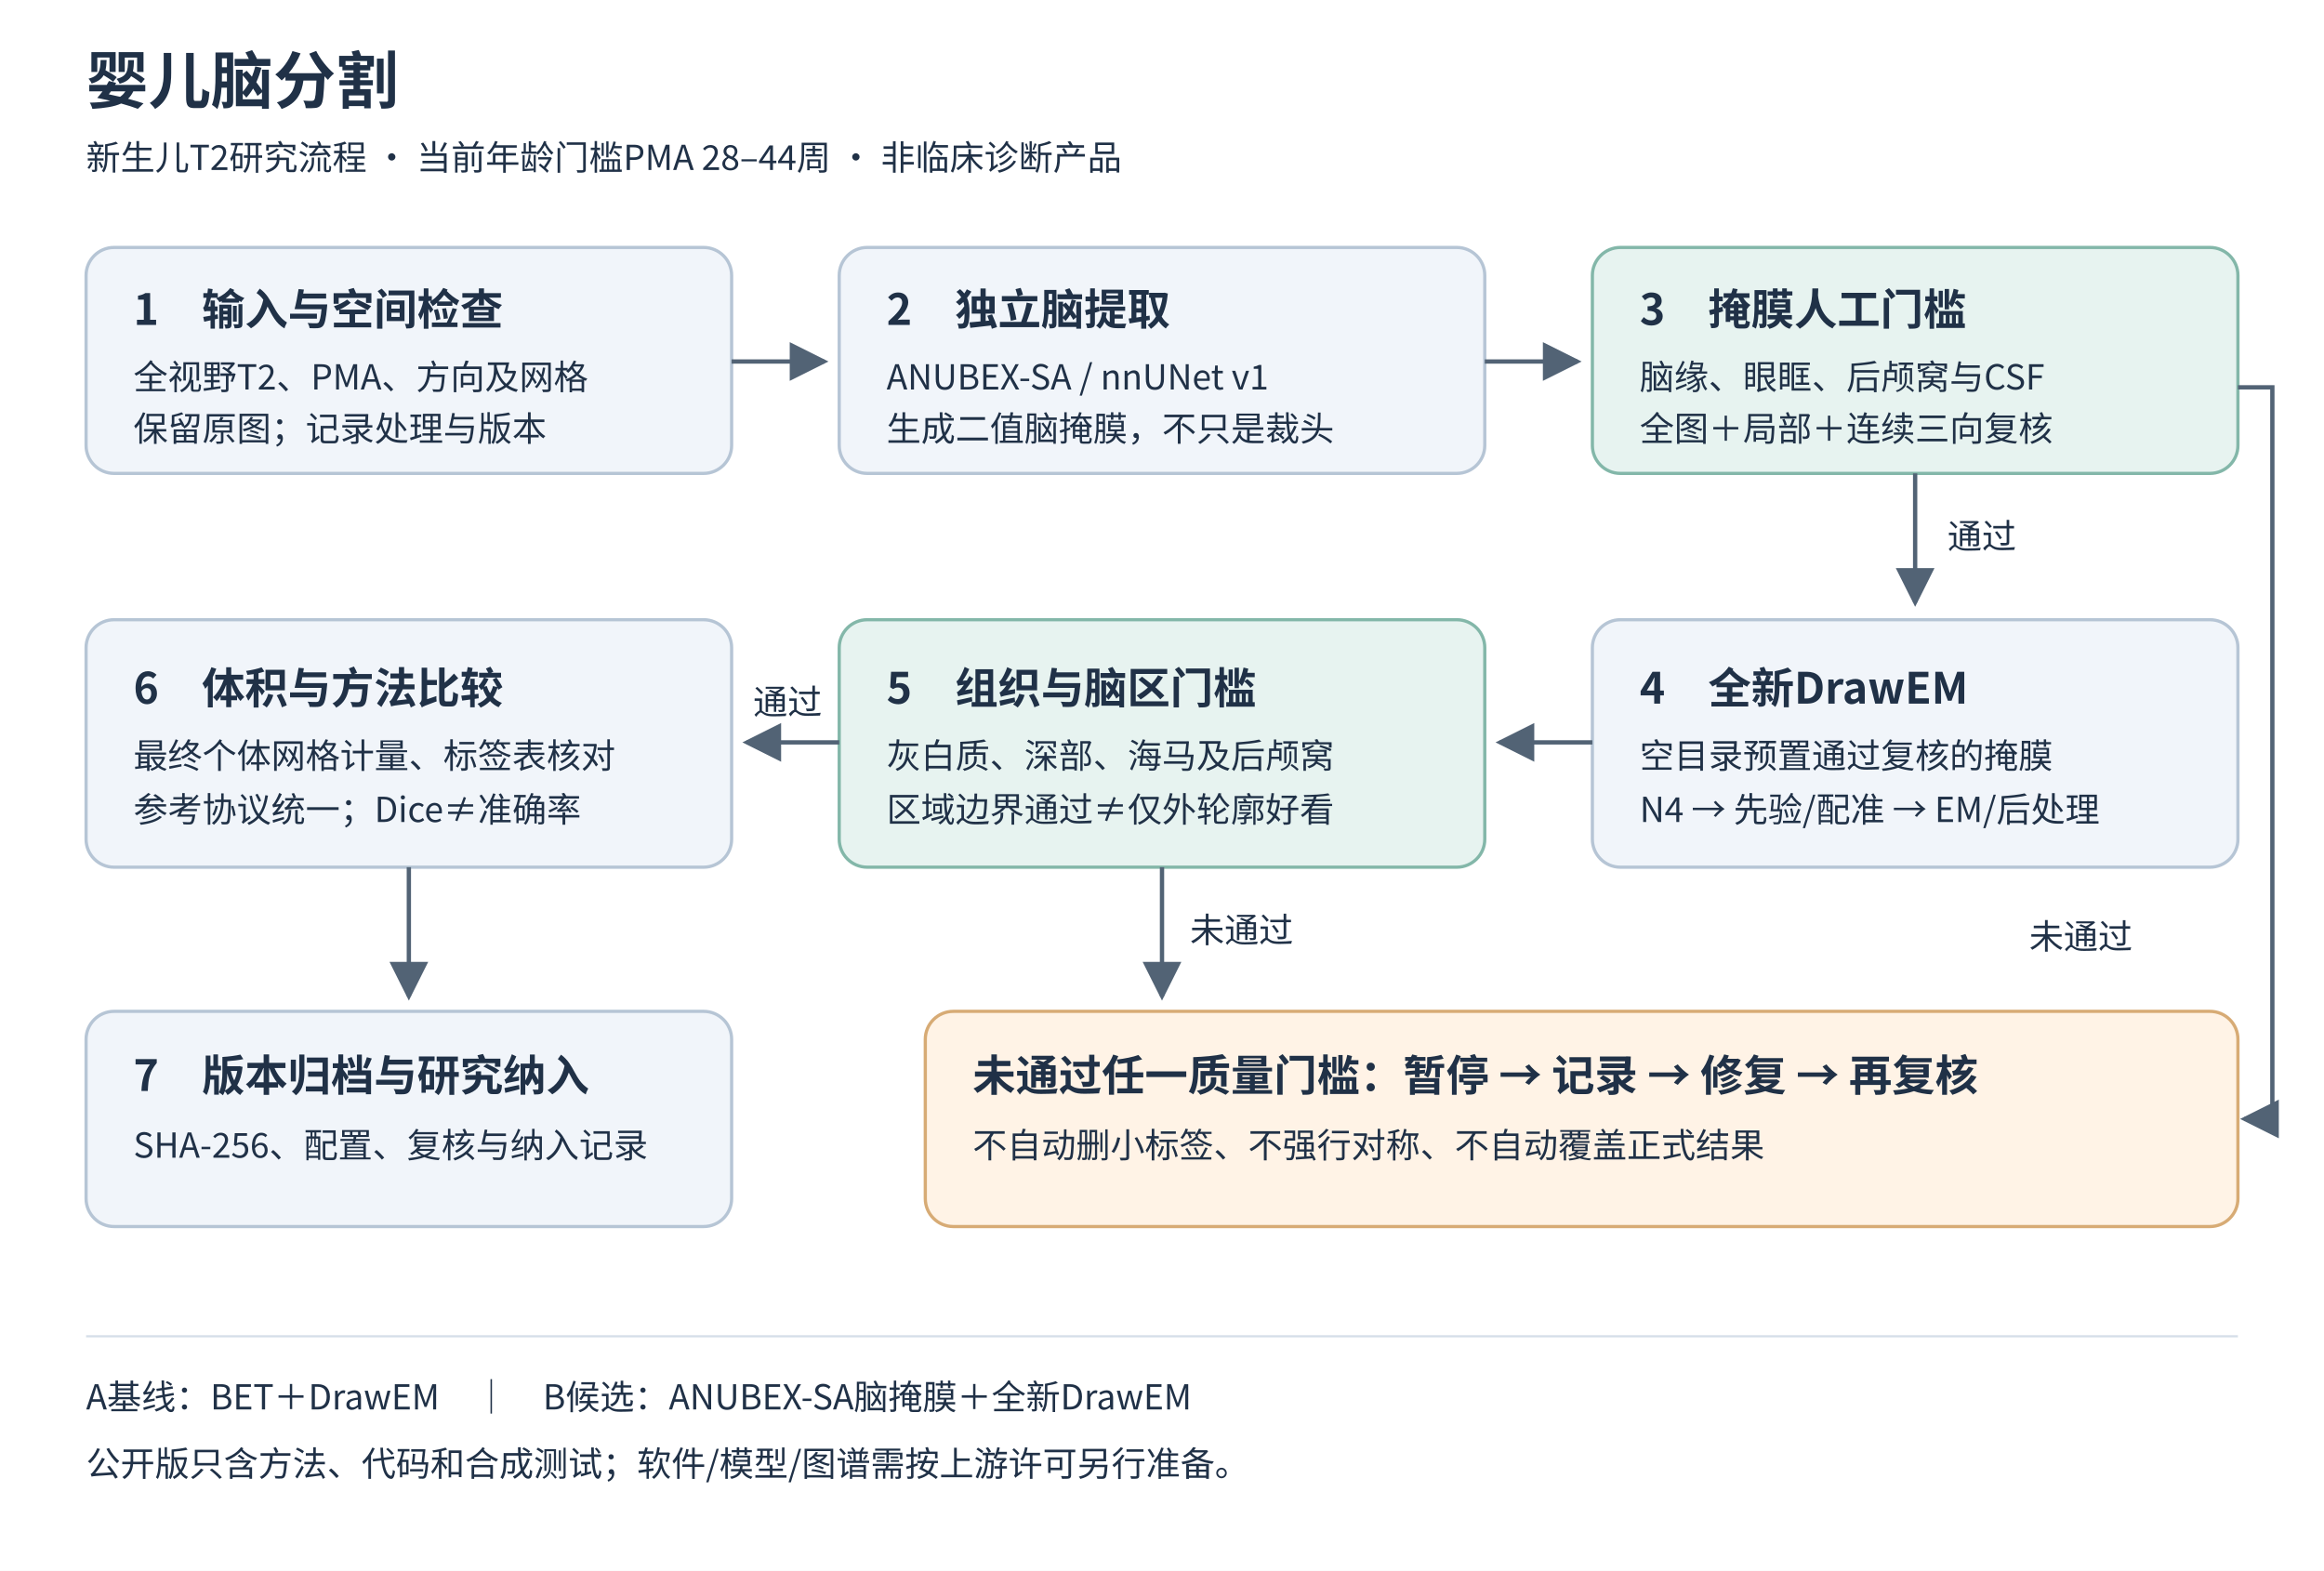
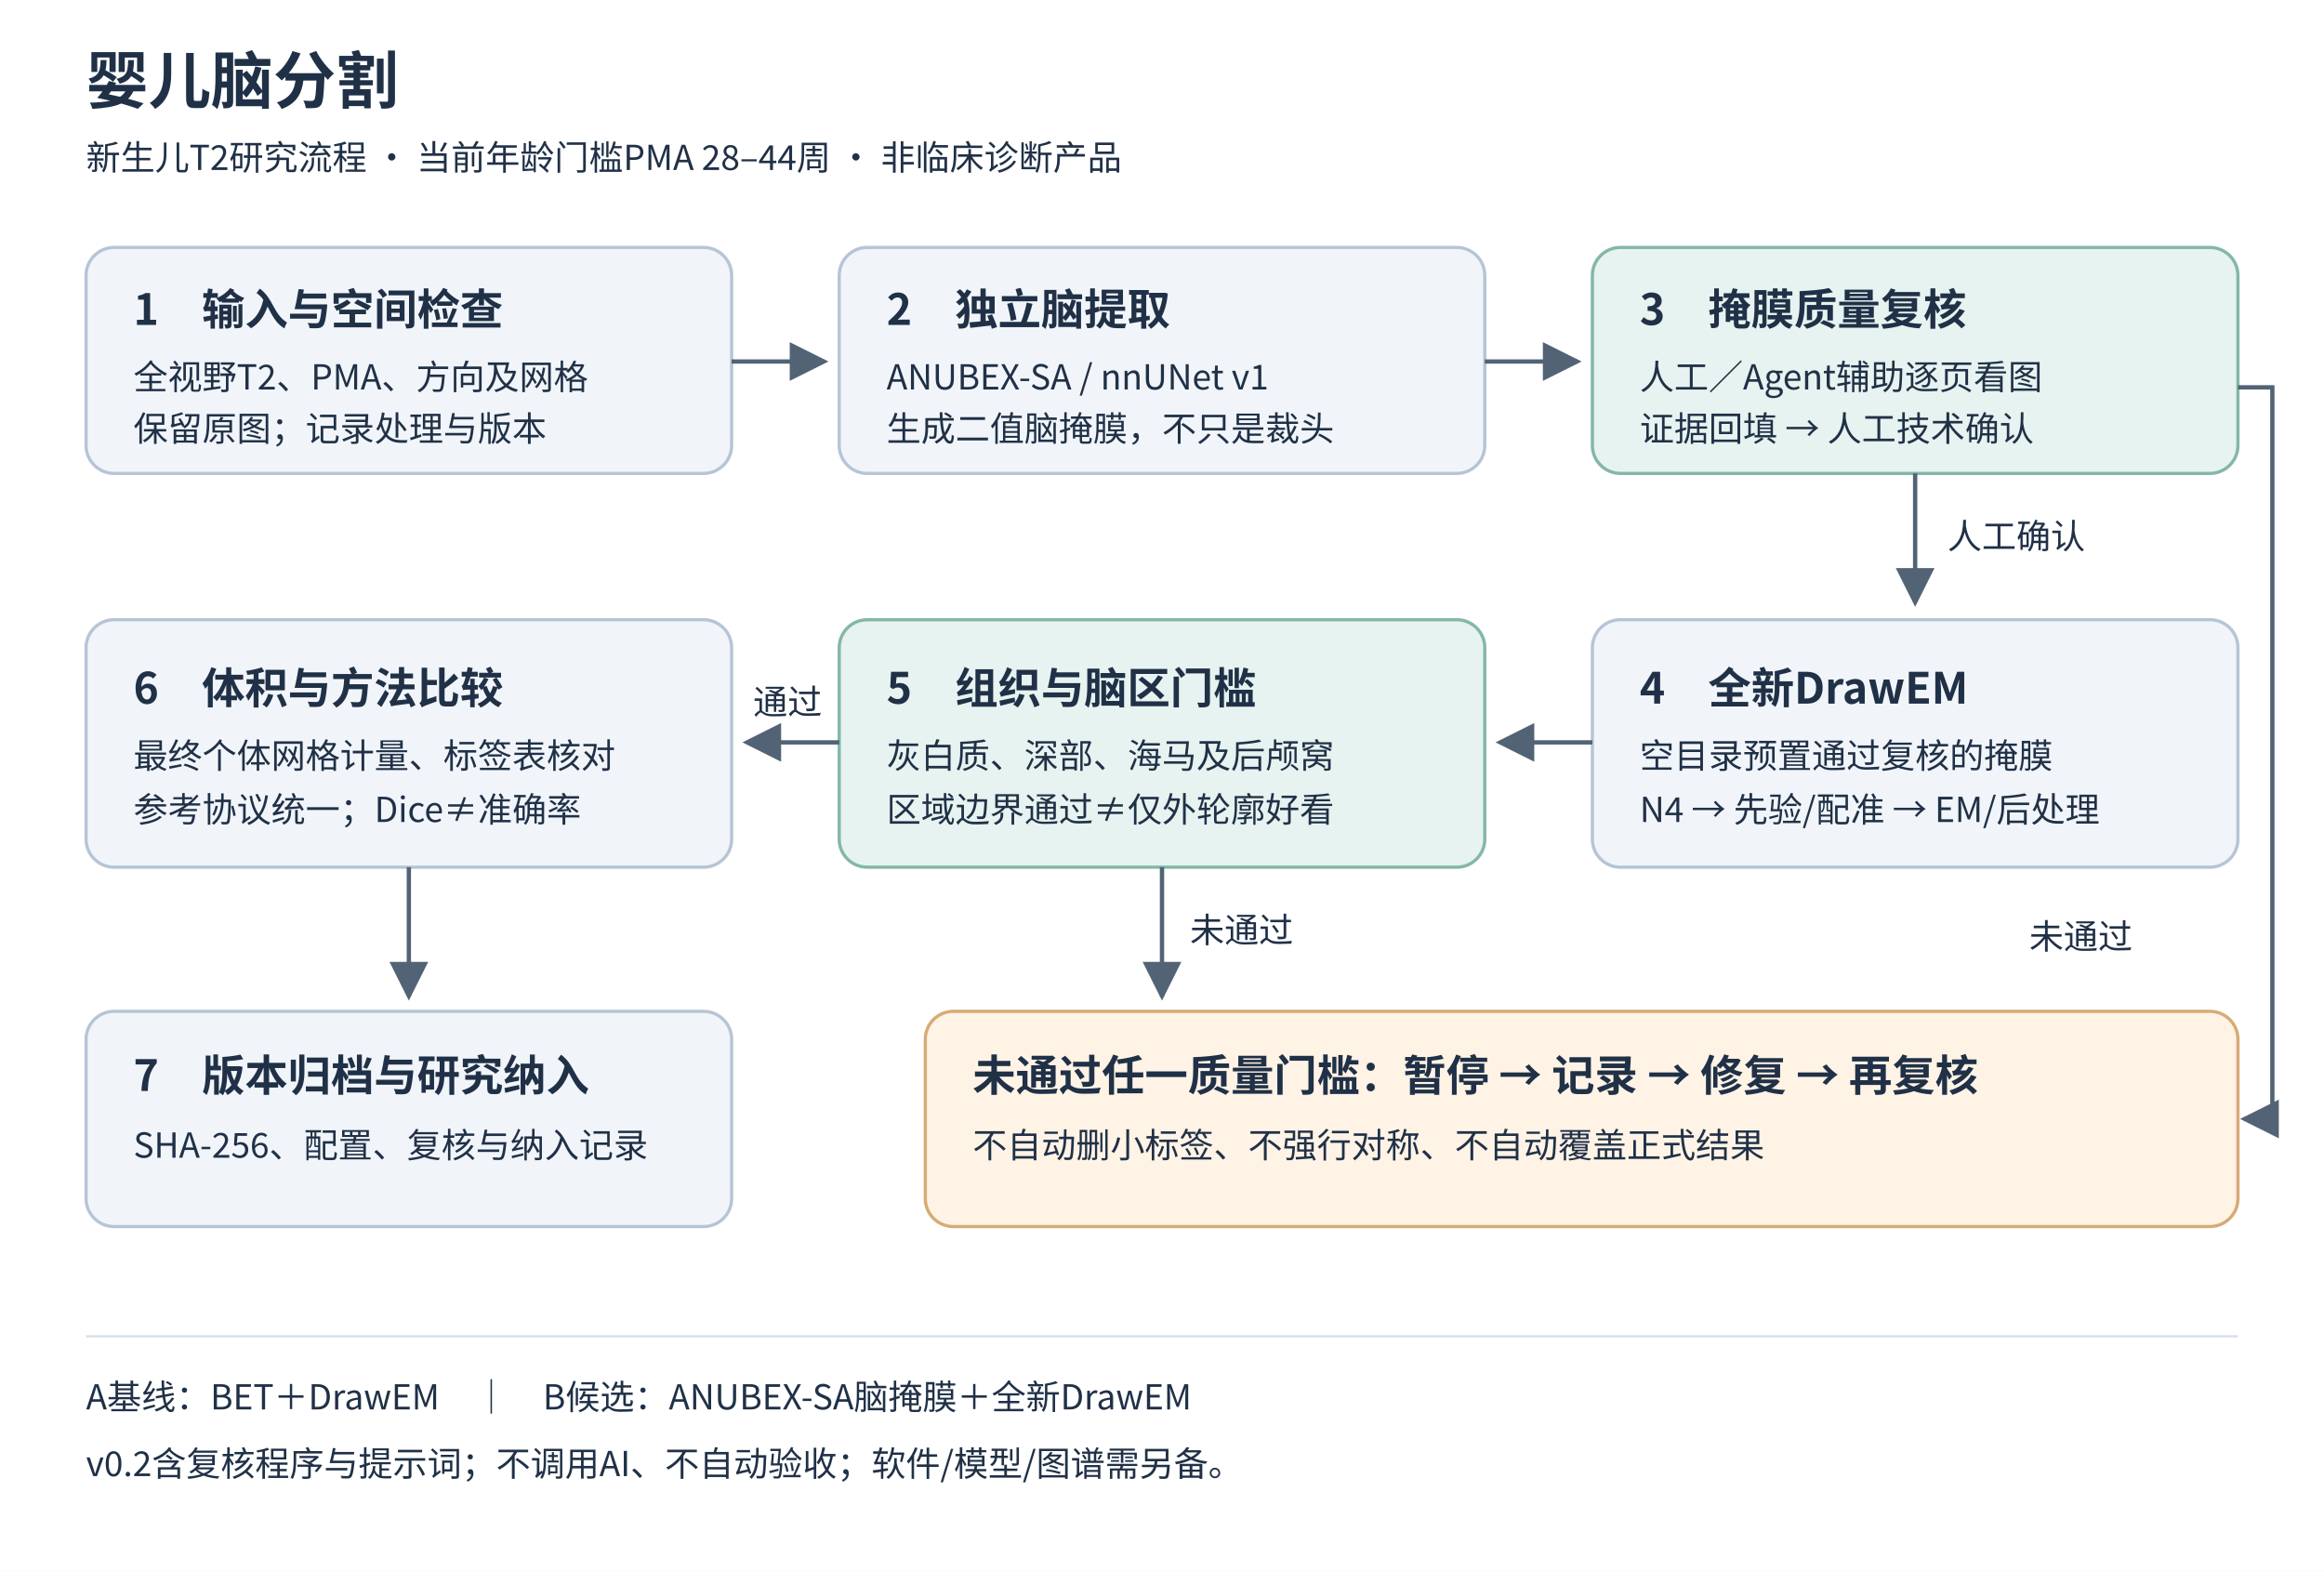
<svg xmlns="http://www.w3.org/2000/svg" width="1080" height="730" viewBox="0 0 1080 730" role="img" aria-labelledby="title desc">
  <defs>
    <marker id="arrow" markerWidth="9" markerHeight="9" refX="8" refY="4.5" orient="auto">
      <path d="M0,0 L9,4.5 L0,9" fill="#526375" />
    </marker>
    <style>text{font-family:"Noto Sans CJK SC","Noto Sans CJK JP","Microsoft YaHei",sans-serif;fill:#203147}.label{font-size:20px;font-weight:600}.small{font-size:16px}.line{fill:none;stroke:#526375;stroke-width:2;marker-end:url(#arrow)}.box{fill:#f1f5fa;stroke:#b6c5d5;stroke-width:1.5}.gate{fill:#e7f3f0;stroke:#83b7a9;stroke-width:1.5}</style>
  </defs>
  <rect width="1080" height="730" fill="#ffffff" />
  <text x="40" y="48" font-size="29" font-weight="700">婴儿脑分割</text>
  <text x="40" y="79" class="small">新生儿T2研究流程 · 当前年龄门槛PMA 28–44周 · 非临床诊断产品</text>
  <rect class="box" x="40" y="115" width="300" height="105" rx="13" />
  <text x="62" y="151" class="label">1　输入与空间检查</text>
  <text x="62" y="181" class="small">全视野T2、PMA、方向及网格</text>
  <text x="62" y="205" class="small">保留原图；记录处理与版本</text>
  <rect class="box" x="390" y="115" width="300" height="105" rx="13" />
  <text x="412" y="151" class="label">2　独立脑提取</text>
  <text x="412" y="181" class="small">ANUBEX-SA / nnUNet v1</text>
  <text x="412" y="205" class="small">生成二值脑掩膜，不只是裁头</text>
  <rect class="gate" x="740" y="115" width="300" height="105" rx="13" />
-   <text x="762" y="151" class="label">3　掩膜人工门槛</text>
-   <text x="762" y="181" class="small">脑缘、眼眶、后颅窝与CSF</text>
-   <text x="762" y="205" class="small">全图＋局部＋连续三向复核</text>
+   <text x="762" y="151" class="label">3　掩膜质量复核</text>
+   <text x="762" y="181" class="small">人工／Agent辅助逐页看图</text>
+   <text x="762" y="205" class="small">证据回填 → 人工技术确认</text>
  <path class="line" d="M340 168 H383" />
  <path class="line" d="M690 168 H733" />
  <rect class="box" x="740" y="288" width="300" height="115" rx="13" />
  <text x="762" y="327" class="label">4　全新DrawEM</text>
  <text x="762" y="357" class="small">空目录预置通过复核的掩膜</text>
  <text x="762" y="382" class="small">N4 → 先验/配准 → EM/后处理</text>
  <path class="line" d="M890 220 V280" />
-   <text x="905" y="255" class="small">通过</text>
+   <text x="905" y="255" class="small">人工确认</text>
  <rect class="gate" x="390" y="288" width="300" height="115" rx="13" />
  <text x="412" y="327" class="label">5　组织与脑区门槛</text>
  <text x="412" y="357" class="small">灰白质、深部、海马及后颅窝</text>
  <text x="412" y="382" class="small">区域边界通过≠仅外轮廓好看</text>
  <path class="line" d="M740 345 H697" />
  <rect class="box" x="40" y="288" width="300" height="115" rx="13" />
  <text x="62" y="327" class="label">6　体积与方法比较</text>
  <text x="62" y="357" class="small">最终个体网格计量、标签表核对</text>
  <text x="62" y="382" class="small">参考协议统一；Dice≠准确率</text>
  <path class="line" d="M390 345 H347" />
  <text x="350" y="332" class="small">通过</text>
  <rect class="box" x="40" y="470" width="300" height="100" rx="13" />
  <text x="62" y="507" class="label">7　版本归档与研究纳入</text>
  <text x="62" y="538" class="small">SHA-256、配置、复核与纳入记录</text>
  <path class="line" d="M190 403 V463" />
  <rect x="430" y="470" width="610" height="100" rx="13" fill="#fff3e6" stroke="#d7ab75" stroke-width="1.5" />
  <text x="452" y="507" class="label">未通过任一质量门槛：暂停 → 记录 → 修复 → 再复核</text>
  <text x="452" y="538" class="small">不自动删小标签、不强行对称、不自动覆盖正式结果</text>
  <path class="line" d="M1040 180 H1056 V520 H1043" />
  <text x="943" y="441" class="small">未通过</text>
  <path class="line" d="M540 403 V463" />
  <text x="553" y="438" class="small">未通过</text>
  <path d="M40 621 H1040" stroke="#d5dee8" />
  <text x="40" y="655" class="small">A基线：BET＋DrawEM　｜　B候选：ANUBEX-SA脑掩膜＋全新DrawEM</text>
-   <text x="40" y="686" class="small">公开版只含方法、代码和合成测试；软件/模型/图谱需按上游许可另行准备。</text>
+   <text x="40" y="686" class="small">v0.2含复核程序与提示词；不调用AI、不自动验收；软件/模型/图谱需另备。</text>
</svg>
